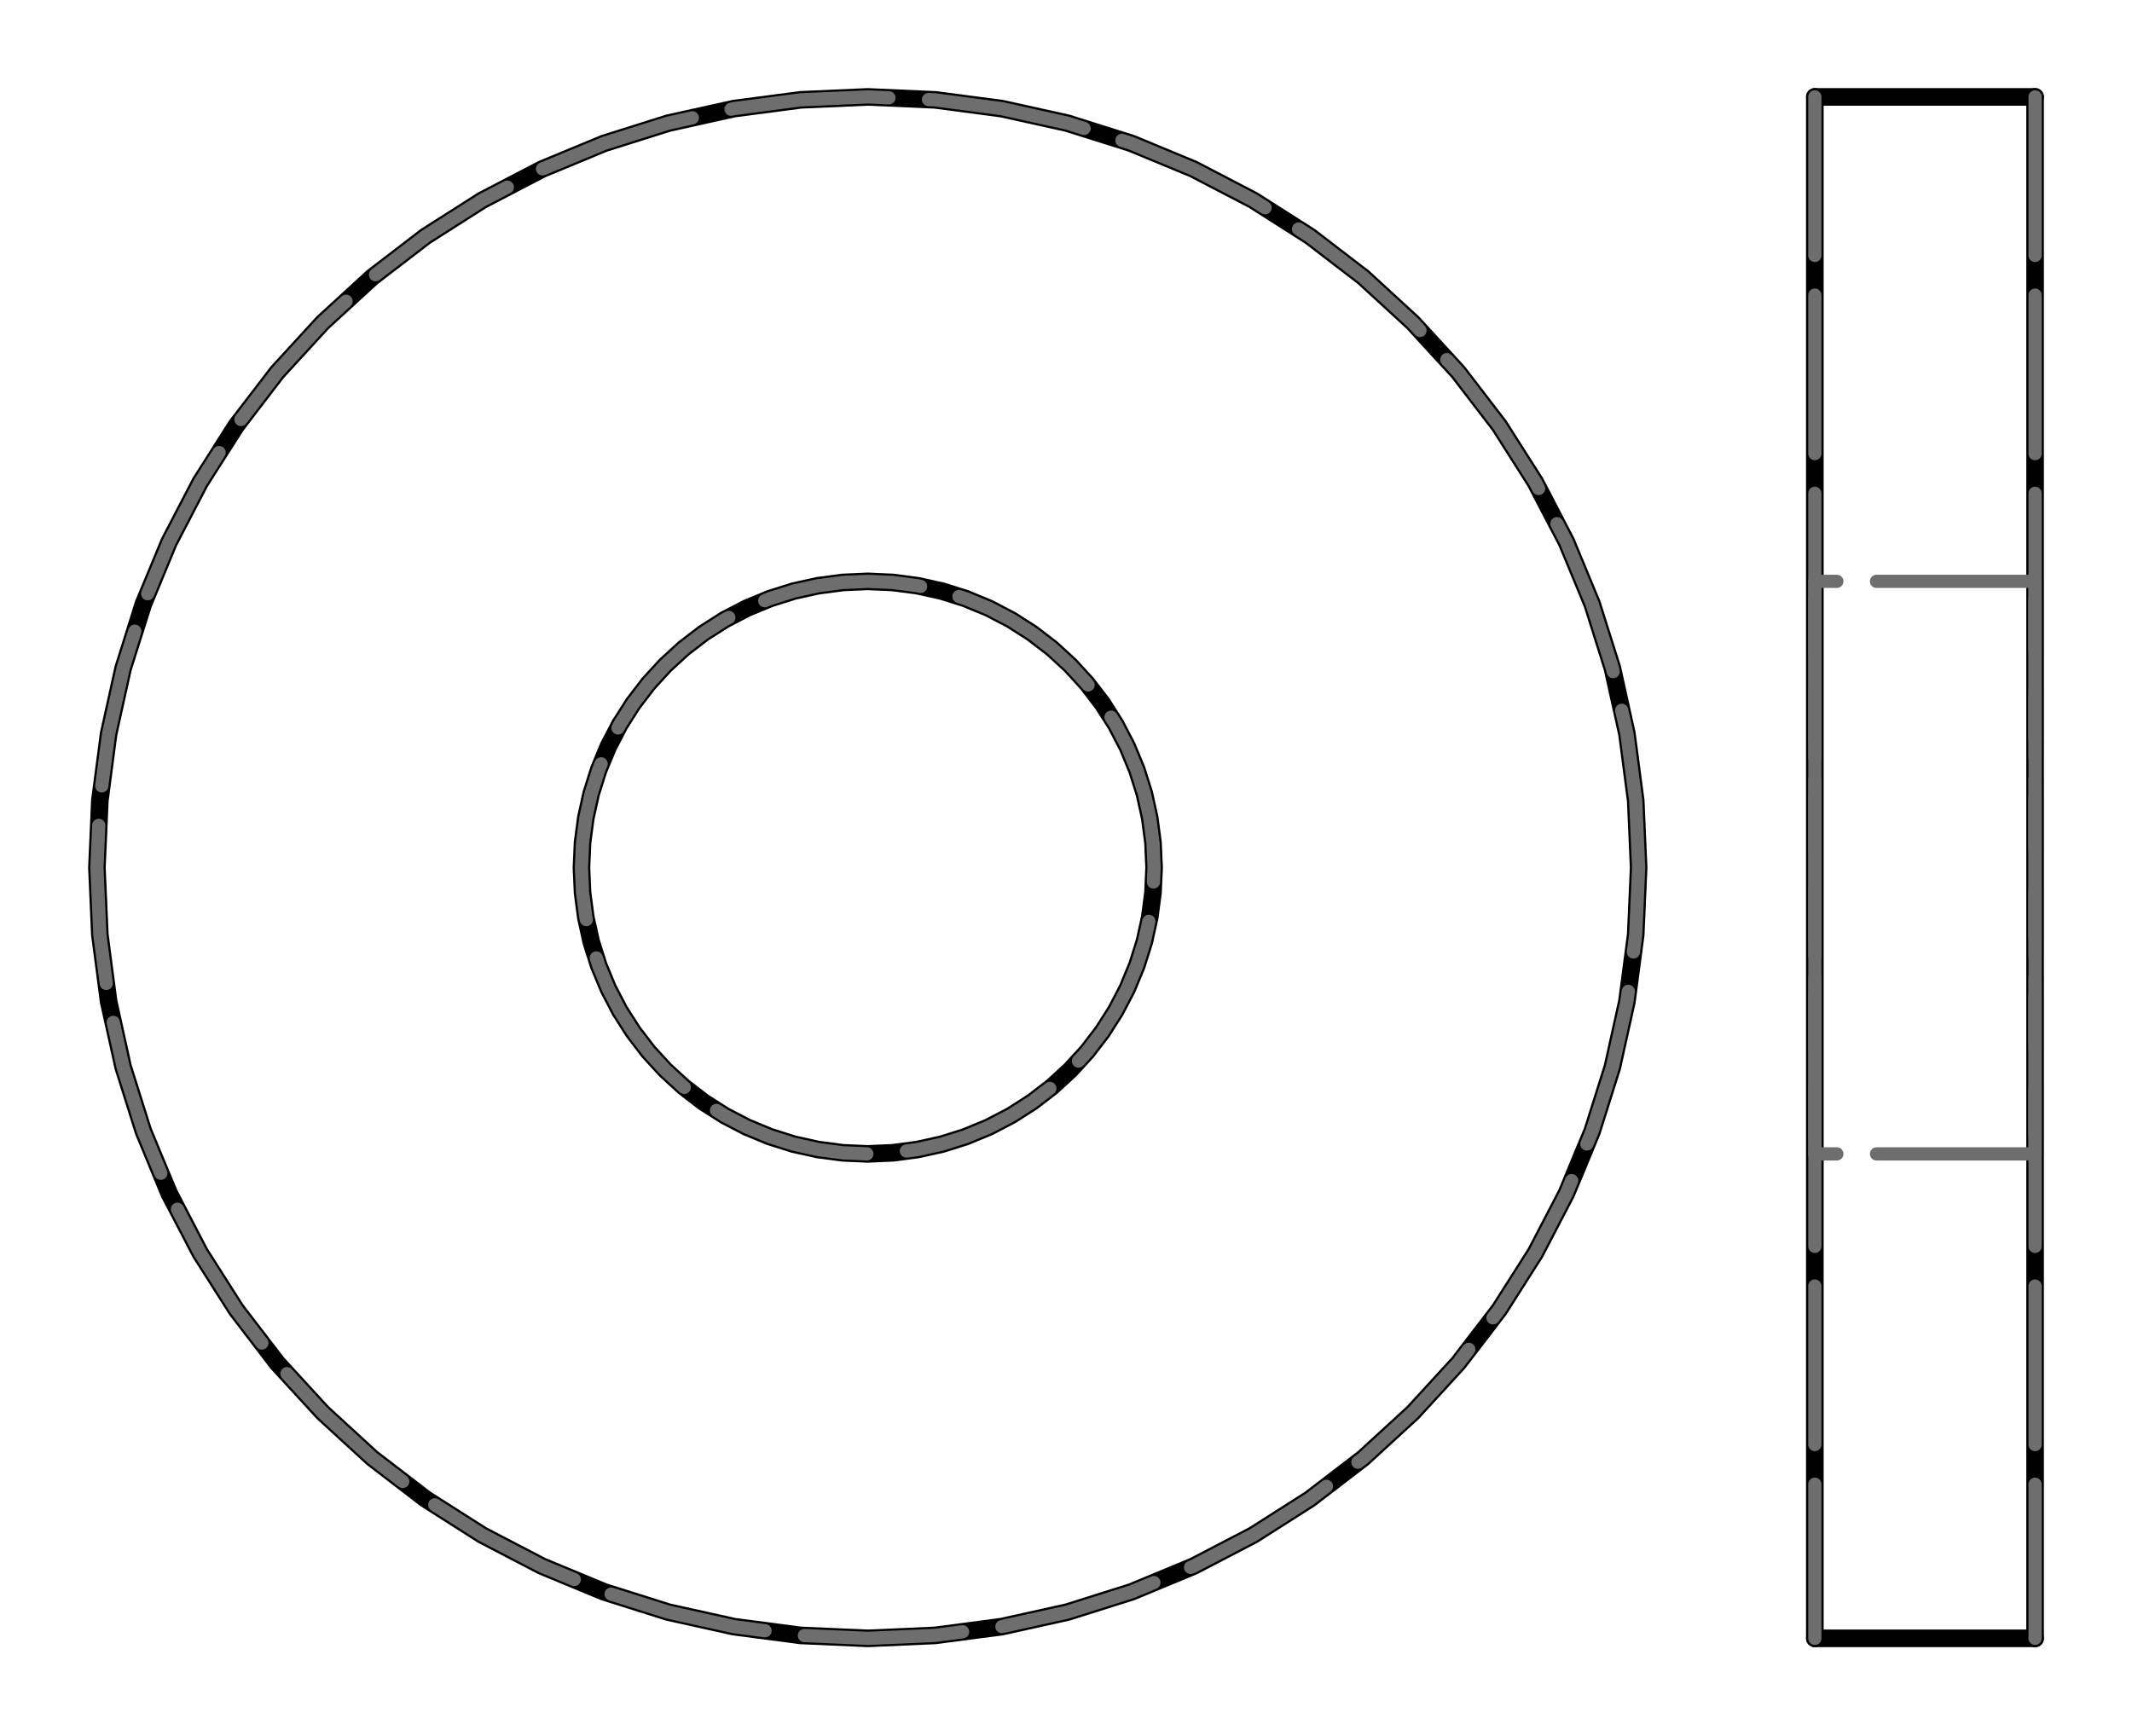
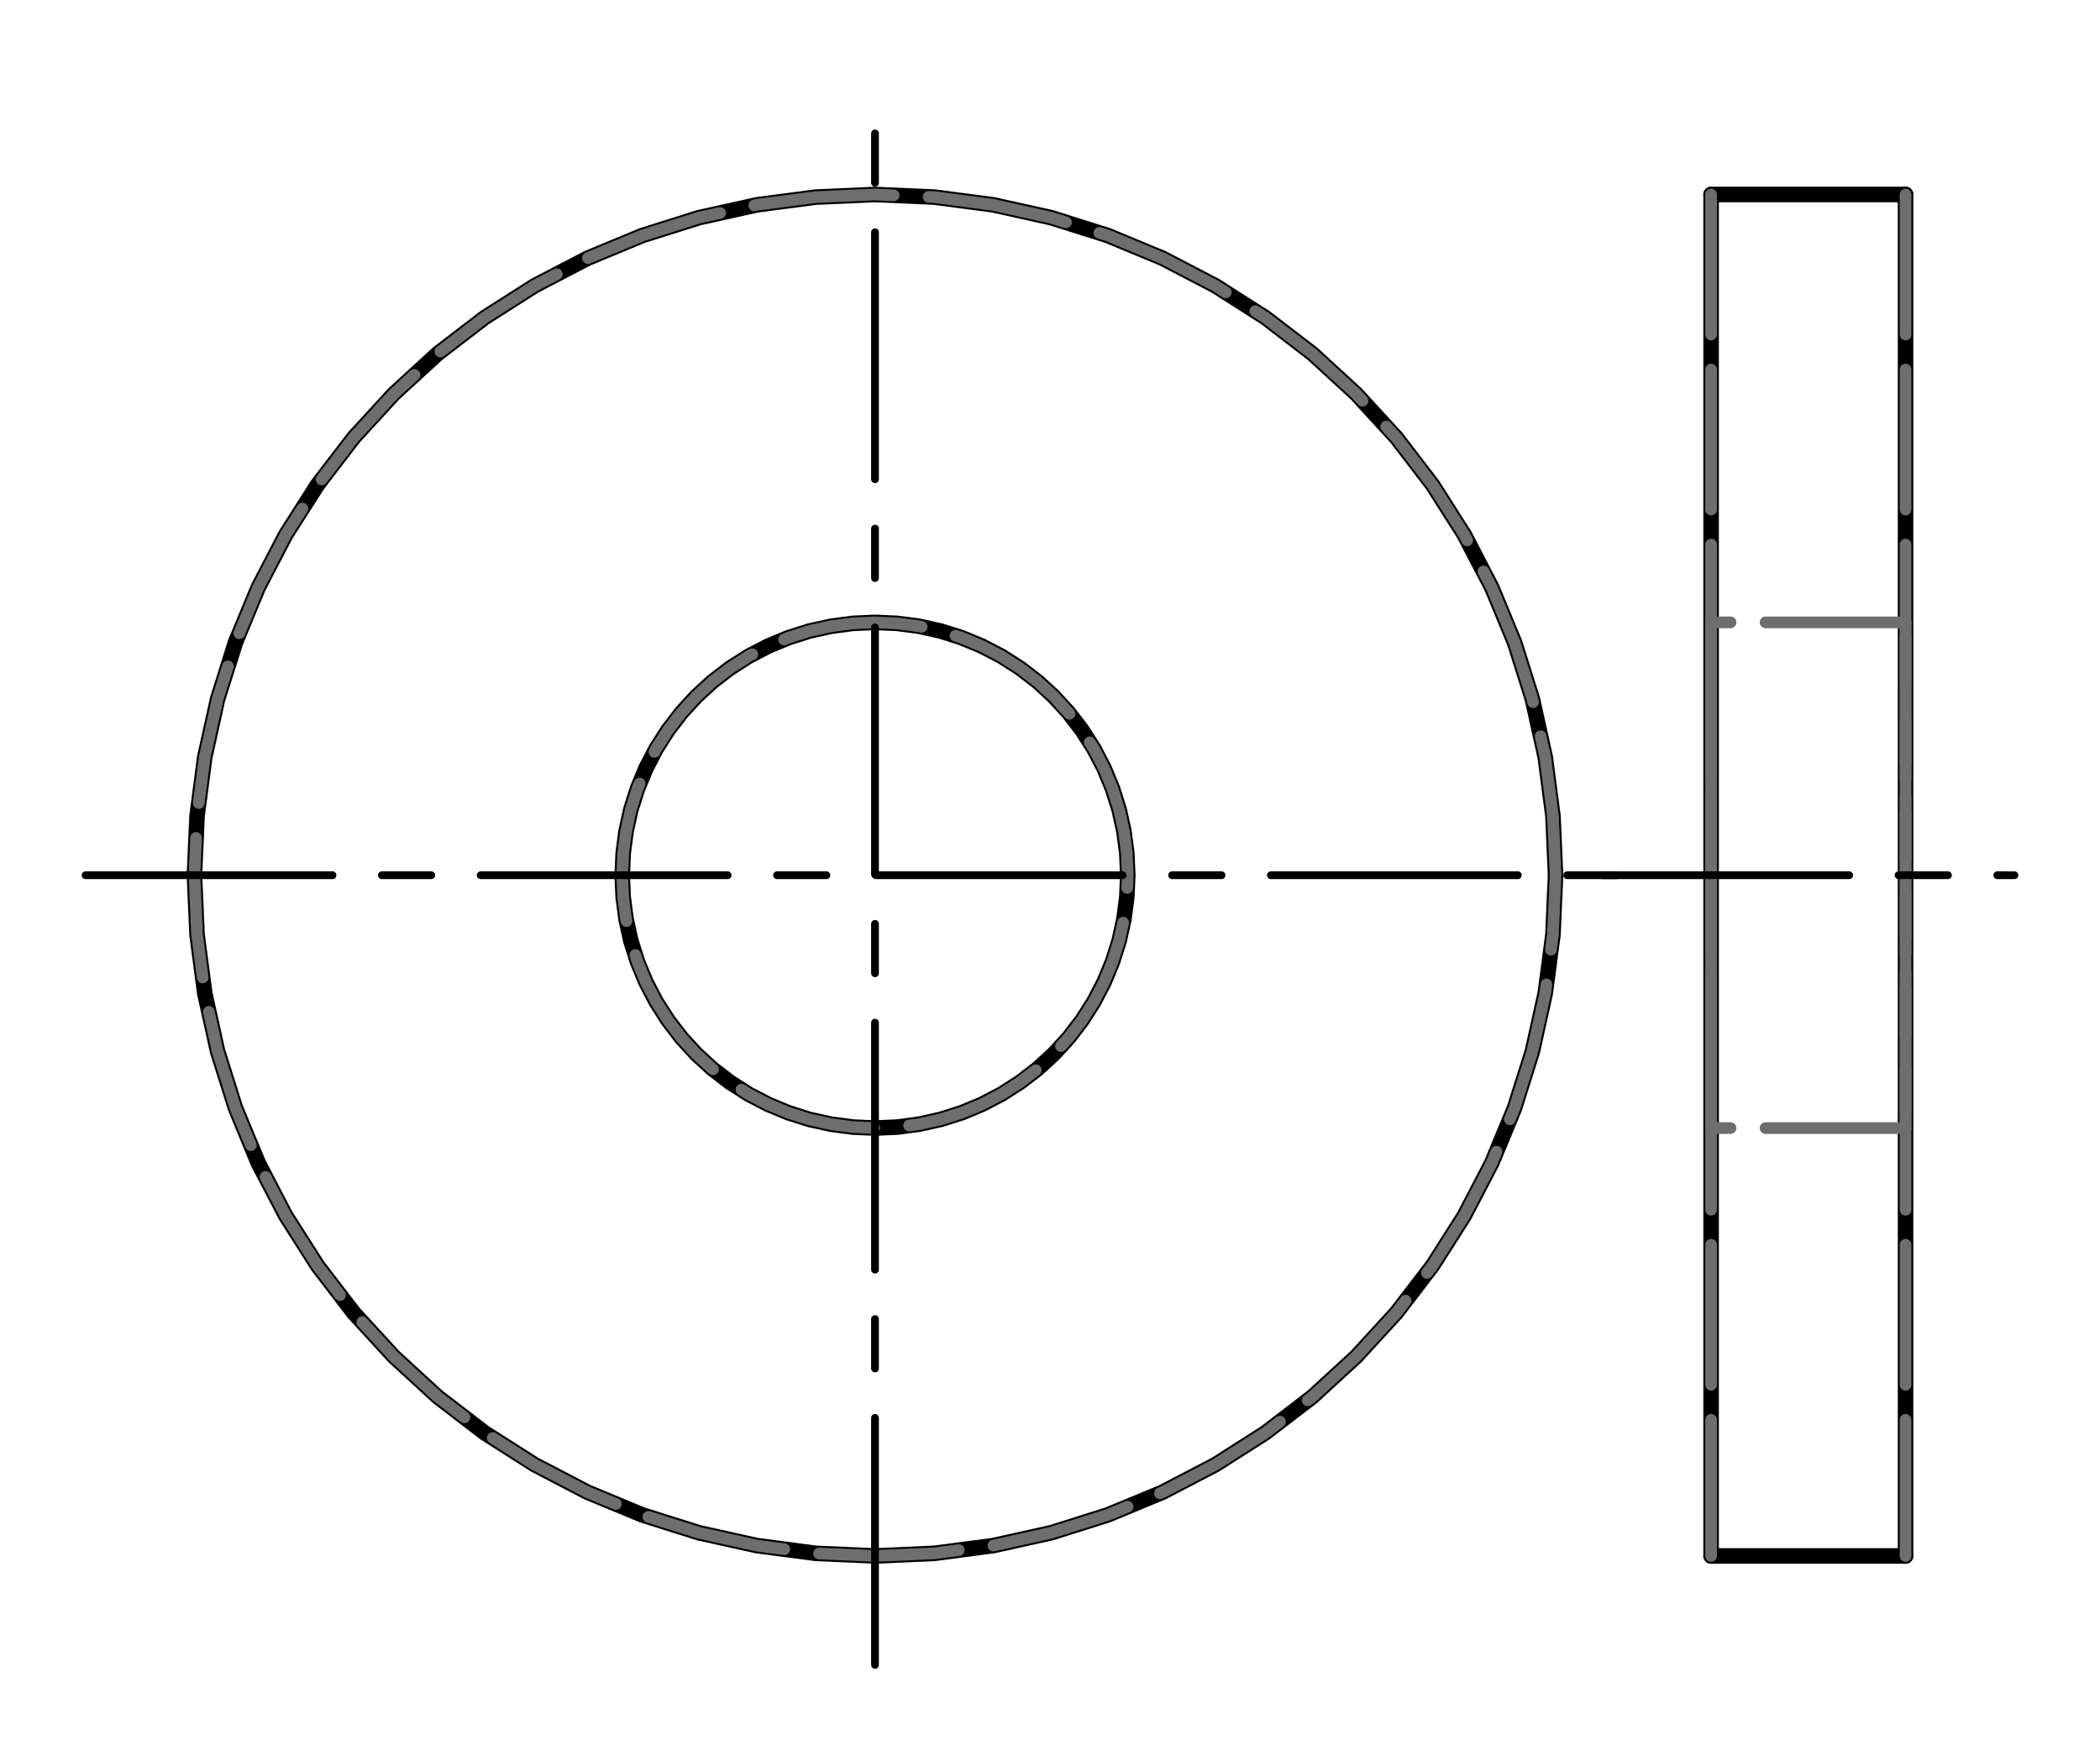
- <svg xmlns="http://www.w3.org/2000/svg" width="48.4mm" height="39.4mm" viewBox="-19.7 -19.7 48.4 39.4" version="1.1">
+ <svg xmlns="http://www.w3.org/2000/svg" width="54.0mm" height="45.0mm" viewBox="-22.5 -22.5 54.0 45.0" version="1.1">
  <g transform="scale(1,-1)" stroke-linecap="round">
    <g fill="none" stroke="rgb(0,0,0)" stroke-width="0.4" id="Visible">
      <path d="M 17.5,0.0 L 17.433,1.525 L 17.234,3.039 L 16.904,4.529 L 16.445,5.985 L 15.86,7.396 L 15.155,8.75 L 14.335,10.038 L 13.406,11.249 L 12.374,12.374 L 11.249,13.406 L 10.038,14.335 L 8.75,15.155 L 7.396,15.86 L 5.985,16.445 L 4.529,16.904 L 3.039,17.234 L 1.525,17.433 L 0.0,17.5 L -1.525,17.433 L -3.039,17.234 L -4.529,16.904 L -5.985,16.445 L -7.396,15.86 L -8.75,15.155 L -10.038,14.335 L -11.249,13.406 L -12.374,12.374 L -13.406,11.249 L -14.335,10.038 L -15.155,8.75 L -15.86,7.396 L -16.445,5.985 L -16.904,4.529 L -17.234,3.039 L -17.433,1.525 L -17.5,0.0 L -17.433,-1.525 L -17.234,-3.039 L -16.904,-4.529 L -16.445,-5.985 L -15.86,-7.396 L -15.155,-8.75 L -14.335,-10.038 L -13.406,-11.249 L -12.374,-12.374 L -11.249,-13.406 L -10.038,-14.335 L -8.75,-15.155 L -7.396,-15.86 L -5.985,-16.445 L -4.529,-16.904 L -3.039,-17.234 L -1.525,-17.433 L -0.0,-17.5 L 1.525,-17.433 L 3.039,-17.234 L 4.529,-16.904 L 5.985,-16.445 L 7.396,-15.86 L 8.75,-15.155 L 10.038,-14.335 L 11.249,-13.406 L 12.374,-12.374 L 13.406,-11.249 L 14.335,-10.038 L 15.155,-8.75 L 15.86,-7.396 L 16.445,-5.985 L 16.904,-4.529 L 17.234,-3.039 L 17.433,-1.525 L 17.5,-0.0" />
      <path d="M 6.5,0.0 L 6.475,0.567 L 6.401,1.129 L 6.279,1.682 L 6.108,2.223 L 5.891,2.747 L 5.629,3.25 L 5.324,3.728 L 4.979,4.178 L 4.596,4.596 L 4.178,4.979 L 3.728,5.324 L 3.25,5.629 L 2.747,5.891 L 2.223,6.108 L 1.682,6.279 L 1.129,6.401 L 0.567,6.475 L -0.0,6.5 L -0.567,6.475 L -1.129,6.401 L -1.682,6.279 L -2.223,6.108 L -2.747,5.891 L -3.25,5.629 L -3.728,5.324 L -4.178,4.979 L -4.596,4.596 L -4.979,4.178 L -5.324,3.728 L -5.629,3.25 L -5.891,2.747 L -6.108,2.223 L -6.279,1.682 L -6.401,1.129 L -6.475,0.567 L -6.5,-0.0 L -6.475,-0.567 L -6.401,-1.129 L -6.279,-1.682 L -6.108,-2.223 L -5.891,-2.747 L -5.629,-3.25 L -5.324,-3.728 L -4.979,-4.178 L -4.596,-4.596 L -4.178,-4.979 L -3.728,-5.324 L -3.25,-5.629 L -2.747,-5.891 L -2.223,-6.108 L -1.682,-6.279 L -1.129,-6.401 L -0.567,-6.475 L 0.0,-6.5 L 0.567,-6.475 L 1.129,-6.401 L 1.682,-6.279 L 2.223,-6.108 L 2.747,-5.891 L 3.25,-5.629 L 3.728,-5.324 L 4.178,-4.979 L 4.596,-4.596 L 4.979,-4.178 L 5.324,-3.728 L 5.629,-3.25 L 5.891,-2.747 L 6.108,-2.223 L 6.279,-1.682 L 6.401,-1.129 L 6.475,-0.567 L 6.5,0.0" />
      <path d="M 21.5,-17.5 L 21.5,-17.014 L 21.5,-16.528 L 21.5,-16.042 L 21.5,-15.556 L 21.5,-15.069 L 21.5,-14.583 L 21.5,-14.097 L 21.5,-13.611 L 21.5,-13.125 L 21.5,-12.639 L 21.5,-12.153 L 21.5,-11.667 L 21.5,-11.181 L 21.5,-10.694 L 21.5,-10.208 L 21.5,-9.722 L 21.5,-9.236 L 21.5,-8.75 L 21.5,-8.264 L 21.5,-7.778 L 21.5,-7.292 L 21.5,-6.806 L 21.5,-6.319 L 21.5,-5.833 L 21.5,-5.347 L 21.5,-4.861 L 21.5,-4.375 L 21.5,-3.889 L 21.5,-3.403 L 21.5,-2.917 L 21.5,-2.431 L 21.5,-1.944 L 21.5,-1.458 L 21.5,-0.972 L 21.5,-0.486 L 21.5,0.0 L 21.5,0.486 L 21.5,0.972 L 21.5,1.458 L 21.5,1.944 L 21.5,2.431 L 21.5,2.917 L 21.5,3.403 L 21.5,3.889 L 21.5,4.375 L 21.5,4.861 L 21.5,5.347 L 21.5,5.833 L 21.5,6.319 L 21.5,6.806 L 21.5,7.292 L 21.5,7.778 L 21.5,8.264 L 21.5,8.75 L 21.5,9.236 L 21.5,9.722 L 21.5,10.208 L 21.5,10.694 L 21.5,11.181 L 21.5,11.667 L 21.5,12.153 L 21.5,12.639 L 21.5,13.125 L 21.5,13.611 L 21.5,14.097 L 21.5,14.583 L 21.5,15.069 L 21.5,15.556 L 21.5,16.042 L 21.5,16.528 L 21.5,17.014 L 21.5,17.5" />
      <path d="M 26.5,17.5 L 26.431,17.5 L 26.361,17.5 L 26.292,17.5 L 26.222,17.5 L 26.153,17.5 L 26.083,17.5 L 26.014,17.5 L 25.944,17.5 L 25.875,17.5 L 25.806,17.5 L 25.736,17.5 L 25.667,17.5 L 25.597,17.5 L 25.528,17.5 L 25.458,17.5 L 25.389,17.5 L 25.319,17.5 L 25.25,17.5 L 25.181,17.5 L 25.111,17.5 L 25.042,17.5 L 24.972,17.5 L 24.903,17.5 L 24.833,17.5 L 24.764,17.5 L 24.694,17.5 L 24.625,17.5 L 24.556,17.5 L 24.486,17.5 L 24.417,17.5 L 24.347,17.5 L 24.278,17.5 L 24.208,17.5 L 24.139,17.5 L 24.069,17.5 L 24.0,17.5 L 23.931,17.5 L 23.861,17.5 L 23.792,17.5 L 23.722,17.5 L 23.653,17.5 L 23.583,17.5 L 23.514,17.5 L 23.444,17.5 L 23.375,17.5 L 23.306,17.5 L 23.236,17.5 L 23.167,17.5 L 23.097,17.5 L 23.028,17.5 L 22.958,17.5 L 22.889,17.5 L 22.819,17.5 L 22.75,17.5 L 22.681,17.5 L 22.611,17.5 L 22.542,17.5 L 22.472,17.5 L 22.403,17.5 L 22.333,17.5 L 22.264,17.5 L 22.194,17.5 L 22.125,17.5 L 22.056,17.5 L 21.986,17.5 L 21.917,17.5 L 21.847,17.5 L 21.778,17.5 L 21.708,17.5 L 21.639,17.5 L 21.569,17.5 L 21.5,17.5" />
      <path d="M 26.5,-17.5 L 26.5,-17.014 L 26.5,-16.528 L 26.5,-16.042 L 26.5,-15.556 L 26.5,-15.069 L 26.5,-14.583 L 26.5,-14.097 L 26.5,-13.611 L 26.5,-13.125 L 26.5,-12.639 L 26.5,-12.153 L 26.5,-11.667 L 26.5,-11.181 L 26.5,-10.694 L 26.5,-10.208 L 26.5,-9.722 L 26.5,-9.236 L 26.5,-8.75 L 26.5,-8.264 L 26.5,-7.778 L 26.5,-7.292 L 26.5,-6.806 L 26.5,-6.319 L 26.5,-5.833 L 26.5,-5.347 L 26.5,-4.861 L 26.5,-4.375 L 26.5,-3.889 L 26.5,-3.403 L 26.5,-2.917 L 26.5,-2.431 L 26.5,-1.944 L 26.5,-1.458 L 26.5,-0.972 L 26.5,-0.486 L 26.5,0.0 L 26.5,0.486 L 26.5,0.972 L 26.5,1.458 L 26.5,1.944 L 26.5,2.431 L 26.5,2.917 L 26.5,3.403 L 26.5,3.889 L 26.5,4.375 L 26.5,4.861 L 26.5,5.347 L 26.5,5.833 L 26.5,6.319 L 26.5,6.806 L 26.5,7.292 L 26.5,7.778 L 26.5,8.264 L 26.5,8.75 L 26.5,9.236 L 26.5,9.722 L 26.5,10.208 L 26.5,10.694 L 26.5,11.181 L 26.5,11.667 L 26.5,12.153 L 26.5,12.639 L 26.5,13.125 L 26.5,13.611 L 26.5,14.097 L 26.5,14.583 L 26.5,15.069 L 26.5,15.556 L 26.5,16.042 L 26.5,16.528 L 26.5,17.014 L 26.5,17.5" />
      <path d="M 26.5,-17.5 L 26.431,-17.5 L 26.361,-17.5 L 26.292,-17.5 L 26.222,-17.5 L 26.153,-17.5 L 26.083,-17.5 L 26.014,-17.5 L 25.944,-17.5 L 25.875,-17.5 L 25.806,-17.5 L 25.736,-17.5 L 25.667,-17.5 L 25.597,-17.5 L 25.528,-17.5 L 25.458,-17.5 L 25.389,-17.5 L 25.319,-17.5 L 25.25,-17.5 L 25.181,-17.5 L 25.111,-17.5 L 25.042,-17.5 L 24.972,-17.5 L 24.903,-17.5 L 24.833,-17.5 L 24.764,-17.5 L 24.694,-17.5 L 24.625,-17.5 L 24.556,-17.5 L 24.486,-17.5 L 24.417,-17.5 L 24.347,-17.5 L 24.278,-17.5 L 24.208,-17.5 L 24.139,-17.5 L 24.069,-17.5 L 24.0,-17.5 L 23.931,-17.5 L 23.861,-17.5 L 23.792,-17.5 L 23.722,-17.5 L 23.653,-17.5 L 23.583,-17.5 L 23.514,-17.5 L 23.444,-17.5 L 23.375,-17.5 L 23.306,-17.5 L 23.236,-17.5 L 23.167,-17.5 L 23.097,-17.5 L 23.028,-17.5 L 22.958,-17.5 L 22.889,-17.5 L 22.819,-17.5 L 22.75,-17.5 L 22.681,-17.5 L 22.611,-17.5 L 22.542,-17.5 L 22.472,-17.5 L 22.403,-17.5 L 22.333,-17.5 L 22.264,-17.5 L 22.194,-17.5 L 22.125,-17.5 L 22.056,-17.5 L 21.986,-17.5 L 21.917,-17.5 L 21.847,-17.5 L 21.778,-17.5 L 21.708,-17.5 L 21.639,-17.5 L 21.569,-17.5 L 21.5,-17.5" />
    </g>
    <g fill="none" stroke="rgb(110,110,110)" stroke-width="0.3" id="Hidden" stroke-dasharray="3.6 0.9">
      <path d="M 17.5,0.0 L 17.433,1.525 L 17.234,3.039 L 16.904,4.529 L 16.445,5.985 L 15.86,7.396 L 15.155,8.75 L 14.335,10.038 L 13.406,11.249 L 12.374,12.374 L 11.249,13.406 L 10.038,14.335 L 8.75,15.155 L 7.396,15.86 L 5.985,16.445 L 4.529,16.904 L 3.039,17.234 L 1.525,17.433 L 0.0,17.5 L -1.525,17.433 L -3.039,17.234 L -4.529,16.904 L -5.985,16.445 L -7.396,15.86 L -8.75,15.155 L -10.038,14.335 L -11.249,13.406 L -12.374,12.374 L -13.406,11.249 L -14.335,10.038 L -15.155,8.75 L -15.86,7.396 L -16.445,5.985 L -16.904,4.529 L -17.234,3.039 L -17.433,1.525 L -17.5,0.0 L -17.433,-1.525 L -17.234,-3.039 L -16.904,-4.529 L -16.445,-5.985 L -15.86,-7.396 L -15.155,-8.75 L -14.335,-10.038 L -13.406,-11.249 L -12.374,-12.374 L -11.249,-13.406 L -10.038,-14.335 L -8.75,-15.155 L -7.396,-15.86 L -5.985,-16.445 L -4.529,-16.904 L -3.039,-17.234 L -1.525,-17.433 L -0.0,-17.5 L 1.525,-17.433 L 3.039,-17.234 L 4.529,-16.904 L 5.985,-16.445 L 7.396,-15.86 L 8.75,-15.155 L 10.038,-14.335 L 11.249,-13.406 L 12.374,-12.374 L 13.406,-11.249 L 14.335,-10.038 L 15.155,-8.75 L 15.86,-7.396 L 16.445,-5.985 L 16.904,-4.529 L 17.234,-3.039 L 17.433,-1.525 L 17.5,-0.0" />
      <path d="M 6.5,0.0 L 6.475,0.567 L 6.401,1.129 L 6.279,1.682 L 6.108,2.223 L 5.891,2.747 L 5.629,3.25 L 5.324,3.728 L 4.979,4.178 L 4.596,4.596 L 4.178,4.979 L 3.728,5.324 L 3.25,5.629 L 2.747,5.891 L 2.223,6.108 L 1.682,6.279 L 1.129,6.401 L 0.567,6.475 L -0.0,6.5 L -0.567,6.475 L -1.129,6.401 L -1.682,6.279 L -2.223,6.108 L -2.747,5.891 L -3.25,5.629 L -3.728,5.324 L -4.178,4.979 L -4.596,4.596 L -4.979,4.178 L -5.324,3.728 L -5.629,3.25 L -5.891,2.747 L -6.108,2.223 L -6.279,1.682 L -6.401,1.129 L -6.475,0.567 L -6.5,-0.0 L -6.475,-0.567 L -6.401,-1.129 L -6.279,-1.682 L -6.108,-2.223 L -5.891,-2.747 L -5.629,-3.25 L -5.324,-3.728 L -4.979,-4.178 L -4.596,-4.596 L -4.178,-4.979 L -3.728,-5.324 L -3.25,-5.629 L -2.747,-5.891 L -2.223,-6.108 L -1.682,-6.279 L -1.129,-6.401 L -0.567,-6.475 L 0.0,-6.5 L 0.567,-6.475 L 1.129,-6.401 L 1.682,-6.279 L 2.223,-6.108 L 2.747,-5.891 L 3.25,-5.629 L 3.728,-5.324 L 4.178,-4.979 L 4.596,-4.596 L 4.979,-4.178 L 5.324,-3.728 L 5.629,-3.25 L 5.891,-2.747 L 6.108,-2.223 L 6.279,-1.682 L 6.401,-1.129 L 6.475,-0.567 L 6.5,0.0" />
      <path d="M 21.5,17.5 L 21.5,17.014 L 21.5,16.528 L 21.5,16.042 L 21.5,15.556 L 21.5,15.069 L 21.5,14.583 L 21.5,14.097 L 21.5,13.611 L 21.5,13.125 L 21.5,12.639 L 21.5,12.153 L 21.5,11.667 L 21.5,11.181 L 21.5,10.694 L 21.5,10.208 L 21.5,9.722 L 21.5,9.236 L 21.5,8.75 L 21.5,8.264 L 21.5,7.778 L 21.5,7.292 L 21.5,6.806 L 21.5,6.319 L 21.5,5.833 L 21.5,5.347 L 21.5,4.861 L 21.5,4.375 L 21.5,3.889 L 21.5,3.403 L 21.5,2.917 L 21.5,2.431 L 21.5,1.944 L 21.5,1.458 L 21.5,0.972 L 21.5,0.486 L 21.5,0.0 L 21.5,-0.486 L 21.5,-0.972 L 21.5,-1.458 L 21.5,-1.944 L 21.5,-2.431 L 21.5,-2.917 L 21.5,-3.403 L 21.5,-3.889 L 21.5,-4.375 L 21.5,-4.861 L 21.5,-5.347 L 21.5,-5.833 L 21.5,-6.319 L 21.5,-6.806 L 21.5,-7.292 L 21.5,-7.778 L 21.5,-8.264 L 21.5,-8.75 L 21.5,-9.236 L 21.5,-9.722 L 21.5,-10.208 L 21.5,-10.694 L 21.5,-11.181 L 21.5,-11.667 L 21.5,-12.153 L 21.5,-12.639 L 21.5,-13.125 L 21.5,-13.611 L 21.5,-14.097 L 21.5,-14.583 L 21.5,-15.069 L 21.5,-15.556 L 21.5,-16.042 L 21.5,-16.528 L 21.5,-17.014 L 21.5,-17.5" />
      <path d="M 26.5,17.5 L 26.5,17.014 L 26.5,16.528 L 26.5,16.042 L 26.5,15.556 L 26.5,15.069 L 26.5,14.583 L 26.5,14.097 L 26.5,13.611 L 26.5,13.125 L 26.5,12.639 L 26.5,12.153 L 26.5,11.667 L 26.5,11.181 L 26.5,10.694 L 26.5,10.208 L 26.5,9.722 L 26.5,9.236 L 26.5,8.75 L 26.5,8.264 L 26.5,7.778 L 26.5,7.292 L 26.5,6.806 L 26.5,6.319 L 26.5,5.833 L 26.5,5.347 L 26.5,4.861 L 26.5,4.375 L 26.5,3.889 L 26.5,3.403 L 26.5,2.917 L 26.5,2.431 L 26.5,1.944 L 26.5,1.458 L 26.5,0.972 L 26.5,0.486 L 26.5,0.0 L 26.5,-0.486 L 26.5,-0.972 L 26.5,-1.458 L 26.5,-1.944 L 26.5,-2.431 L 26.5,-2.917 L 26.5,-3.403 L 26.5,-3.889 L 26.5,-4.375 L 26.5,-4.861 L 26.5,-5.347 L 26.5,-5.833 L 26.5,-6.319 L 26.5,-6.806 L 26.5,-7.292 L 26.5,-7.778 L 26.5,-8.264 L 26.5,-8.75 L 26.5,-9.236 L 26.5,-9.722 L 26.5,-10.208 L 26.5,-10.694 L 26.5,-11.181 L 26.5,-11.667 L 26.5,-12.153 L 26.5,-12.639 L 26.5,-13.125 L 26.5,-13.611 L 26.5,-14.097 L 26.5,-14.583 L 26.5,-15.069 L 26.5,-15.556 L 26.5,-16.042 L 26.5,-16.528 L 26.5,-17.014 L 26.5,-17.5" />
      <path d="M 21.5,6.5 L 21.5,6.319 L 21.5,6.139 L 21.5,5.958 L 21.5,5.778 L 21.5,5.597 L 21.5,5.417 L 21.5,5.236 L 21.5,5.056 L 21.5,4.875 L 21.5,4.694 L 21.5,4.514 L 21.5,4.333 L 21.5,4.153 L 21.5,3.972 L 21.5,3.792 L 21.5,3.611 L 21.5,3.431 L 21.5,3.25 L 21.5,3.069 L 21.5,2.889 L 21.5,2.708 L 21.5,2.528 L 21.5,2.347 L 21.5,2.167 L 21.5,1.986 L 21.5,1.806 L 21.5,1.625 L 21.5,1.444 L 21.5,1.264 L 21.5,1.083 L 21.5,0.903 L 21.5,0.722 L 21.5,0.542 L 21.5,0.361 L 21.5,0.181 L 21.5,0.0 L 21.5,-0.181 L 21.5,-0.361 L 21.5,-0.542 L 21.5,-0.722 L 21.5,-0.903 L 21.5,-1.083 L 21.5,-1.264 L 21.5,-1.444 L 21.5,-1.625 L 21.5,-1.806 L 21.5,-1.986 L 21.5,-2.167 L 21.5,-2.347 L 21.5,-2.528 L 21.5,-2.708 L 21.5,-2.889 L 21.5,-3.069 L 21.5,-3.25 L 21.5,-3.431 L 21.5,-3.611 L 21.5,-3.792 L 21.5,-3.972 L 21.5,-4.153 L 21.5,-4.333 L 21.5,-4.514 L 21.5,-4.694 L 21.5,-4.875 L 21.5,-5.056 L 21.5,-5.236 L 21.5,-5.417 L 21.5,-5.597 L 21.5,-5.778 L 21.5,-5.958 L 21.5,-6.139 L 21.5,-6.319 L 21.5,-6.5" />
      <path d="M 21.5,-6.5 L 21.5,-6.319 L 21.5,-6.139 L 21.5,-5.958 L 21.5,-5.778 L 21.5,-5.597 L 21.5,-5.417 L 21.5,-5.236 L 21.5,-5.056 L 21.5,-4.875 L 21.5,-4.694 L 21.5,-4.514 L 21.5,-4.333 L 21.5,-4.153 L 21.5,-3.972 L 21.5,-3.792 L 21.5,-3.611 L 21.5,-3.431 L 21.5,-3.25 L 21.5,-3.069 L 21.5,-2.889 L 21.5,-2.708 L 21.5,-2.528 L 21.5,-2.347 L 21.5,-2.167 L 21.5,-1.986 L 21.5,-1.806 L 21.5,-1.625 L 21.5,-1.444 L 21.5,-1.264 L 21.5,-1.083 L 21.5,-0.903 L 21.5,-0.722 L 21.5,-0.542 L 21.5,-0.361 L 21.5,-0.181 L 21.5,0.0 L 21.5,0.181 L 21.5,0.361 L 21.5,0.542 L 21.5,0.722 L 21.5,0.903 L 21.5,1.083 L 21.5,1.264 L 21.5,1.444 L 21.5,1.625 L 21.5,1.806 L 21.5,1.986 L 21.5,2.167 L 21.5,2.347 L 21.5,2.528 L 21.5,2.708 L 21.5,2.889 L 21.5,3.069 L 21.5,3.25 L 21.5,3.431 L 21.5,3.611 L 21.5,3.792 L 21.5,3.972 L 21.5,4.153 L 21.5,4.333 L 21.5,4.514 L 21.5,4.694 L 21.5,4.875 L 21.5,5.056 L 21.5,5.236 L 21.5,5.417 L 21.5,5.597 L 21.5,5.778 L 21.5,5.958 L 21.5,6.139 L 21.5,6.319 L 21.5,6.5" />
      <path d="M 26.5,6.5 L 26.5,6.319 L 26.5,6.139 L 26.5,5.958 L 26.5,5.778 L 26.5,5.597 L 26.5,5.417 L 26.5,5.236 L 26.5,5.056 L 26.5,4.875 L 26.5,4.694 L 26.5,4.514 L 26.5,4.333 L 26.5,4.153 L 26.5,3.972 L 26.5,3.792 L 26.5,3.611 L 26.5,3.431 L 26.5,3.25 L 26.5,3.069 L 26.5,2.889 L 26.5,2.708 L 26.5,2.528 L 26.5,2.347 L 26.5,2.167 L 26.5,1.986 L 26.5,1.806 L 26.5,1.625 L 26.5,1.444 L 26.5,1.264 L 26.5,1.083 L 26.5,0.903 L 26.5,0.722 L 26.5,0.542 L 26.5,0.361 L 26.5,0.181 L 26.5,0.0 L 26.5,-0.181 L 26.5,-0.361 L 26.5,-0.542 L 26.5,-0.722 L 26.5,-0.903 L 26.5,-1.083 L 26.5,-1.264 L 26.5,-1.444 L 26.5,-1.625 L 26.5,-1.806 L 26.5,-1.986 L 26.5,-2.167 L 26.5,-2.347 L 26.5,-2.528 L 26.5,-2.708 L 26.5,-2.889 L 26.5,-3.069 L 26.5,-3.25 L 26.5,-3.431 L 26.5,-3.611 L 26.5,-3.792 L 26.5,-3.972 L 26.5,-4.153 L 26.5,-4.333 L 26.5,-4.514 L 26.5,-4.694 L 26.5,-4.875 L 26.5,-5.056 L 26.5,-5.236 L 26.5,-5.417 L 26.5,-5.597 L 26.5,-5.778 L 26.5,-5.958 L 26.5,-6.139 L 26.5,-6.319 L 26.5,-6.5" />
      <path d="M 26.5,-6.5 L 26.5,-6.319 L 26.5,-6.139 L 26.5,-5.958 L 26.5,-5.778 L 26.5,-5.597 L 26.5,-5.417 L 26.5,-5.236 L 26.5,-5.056 L 26.5,-4.875 L 26.5,-4.694 L 26.5,-4.514 L 26.5,-4.333 L 26.5,-4.153 L 26.5,-3.972 L 26.5,-3.792 L 26.5,-3.611 L 26.5,-3.431 L 26.5,-3.25 L 26.5,-3.069 L 26.5,-2.889 L 26.5,-2.708 L 26.5,-2.528 L 26.5,-2.347 L 26.5,-2.167 L 26.5,-1.986 L 26.5,-1.806 L 26.5,-1.625 L 26.5,-1.444 L 26.5,-1.264 L 26.5,-1.083 L 26.5,-0.903 L 26.5,-0.722 L 26.5,-0.542 L 26.5,-0.361 L 26.5,-0.181 L 26.5,0.0 L 26.5,0.181 L 26.5,0.361 L 26.5,0.542 L 26.5,0.722 L 26.5,0.903 L 26.5,1.083 L 26.5,1.264 L 26.5,1.444 L 26.5,1.625 L 26.5,1.806 L 26.5,1.986 L 26.5,2.167 L 26.5,2.347 L 26.5,2.528 L 26.5,2.708 L 26.5,2.889 L 26.5,3.069 L 26.5,3.25 L 26.5,3.431 L 26.5,3.611 L 26.5,3.792 L 26.5,3.972 L 26.5,4.153 L 26.5,4.333 L 26.5,4.514 L 26.5,4.694 L 26.5,4.875 L 26.5,5.056 L 26.5,5.236 L 26.5,5.417 L 26.5,5.597 L 26.5,5.778 L 26.5,5.958 L 26.5,6.139 L 26.5,6.319 L 26.5,6.5" />
      <path d="M 26.5,6.5 L 26.431,6.5 L 26.361,6.5 L 26.292,6.5 L 26.222,6.5 L 26.153,6.5 L 26.083,6.5 L 26.014,6.5 L 25.944,6.5 L 25.875,6.5 L 25.806,6.5 L 25.736,6.5 L 25.667,6.5 L 25.597,6.5 L 25.528,6.5 L 25.458,6.5 L 25.389,6.5 L 25.319,6.5 L 25.25,6.5 L 25.181,6.5 L 25.111,6.5 L 25.042,6.5 L 24.972,6.5 L 24.903,6.5 L 24.833,6.5 L 24.764,6.5 L 24.694,6.5 L 24.625,6.5 L 24.556,6.5 L 24.486,6.5 L 24.417,6.5 L 24.347,6.5 L 24.278,6.5 L 24.208,6.5 L 24.139,6.5 L 24.069,6.5 L 24.0,6.5 L 23.931,6.5 L 23.861,6.5 L 23.792,6.5 L 23.722,6.5 L 23.653,6.5 L 23.583,6.5 L 23.514,6.5 L 23.444,6.5 L 23.375,6.5 L 23.306,6.5 L 23.236,6.5 L 23.167,6.5 L 23.097,6.5 L 23.028,6.5 L 22.958,6.5 L 22.889,6.5 L 22.819,6.5 L 22.75,6.5 L 22.681,6.5 L 22.611,6.5 L 22.542,6.5 L 22.472,6.5 L 22.403,6.5 L 22.333,6.5 L 22.264,6.5 L 22.194,6.5 L 22.125,6.5 L 22.056,6.5 L 21.986,6.5 L 21.917,6.5 L 21.847,6.5 L 21.778,6.5 L 21.708,6.5 L 21.639,6.5 L 21.569,6.5 L 21.5,6.5" />
      <path d="M 26.5,-6.5 L 26.431,-6.5 L 26.361,-6.5 L 26.292,-6.5 L 26.222,-6.5 L 26.153,-6.5 L 26.083,-6.5 L 26.014,-6.5 L 25.944,-6.5 L 25.875,-6.5 L 25.806,-6.5 L 25.736,-6.5 L 25.667,-6.5 L 25.597,-6.5 L 25.528,-6.5 L 25.458,-6.5 L 25.389,-6.5 L 25.319,-6.5 L 25.25,-6.5 L 25.181,-6.5 L 25.111,-6.5 L 25.042,-6.5 L 24.972,-6.5 L 24.903,-6.5 L 24.833,-6.5 L 24.764,-6.5 L 24.694,-6.5 L 24.625,-6.5 L 24.556,-6.5 L 24.486,-6.5 L 24.417,-6.5 L 24.347,-6.5 L 24.278,-6.5 L 24.208,-6.5 L 24.139,-6.5 L 24.069,-6.5 L 24.0,-6.5 L 23.931,-6.5 L 23.861,-6.5 L 23.792,-6.5 L 23.722,-6.5 L 23.653,-6.5 L 23.583,-6.5 L 23.514,-6.5 L 23.444,-6.5 L 23.375,-6.5 L 23.306,-6.5 L 23.236,-6.5 L 23.167,-6.5 L 23.097,-6.5 L 23.028,-6.5 L 22.958,-6.5 L 22.889,-6.5 L 22.819,-6.5 L 22.75,-6.5 L 22.681,-6.5 L 22.611,-6.5 L 22.542,-6.5 L 22.472,-6.5 L 22.403,-6.5 L 22.333,-6.5 L 22.264,-6.5 L 22.194,-6.5 L 22.125,-6.5 L 22.056,-6.5 L 21.986,-6.5 L 21.917,-6.5 L 21.847,-6.5 L 21.778,-6.5 L 21.708,-6.5 L 21.639,-6.5 L 21.569,-6.5 L 21.5,-6.5" />
    </g>
+     <g fill="none" stroke="rgb(0,0,0)" stroke-width="0.2" id="Center" stroke-dasharray="6.35 1.27 1.27 1.27">
+       <line x1="-20.3" y1="0.0" x2="20.3" y2="0.0" />
+       <line x1="0.0" y1="-20.3" x2="0.0" y2="20.3" />
+       <line x1="18.7" y1="0.0" x2="29.3" y2="0.0" />
+     </g>
  </g>
</svg>
